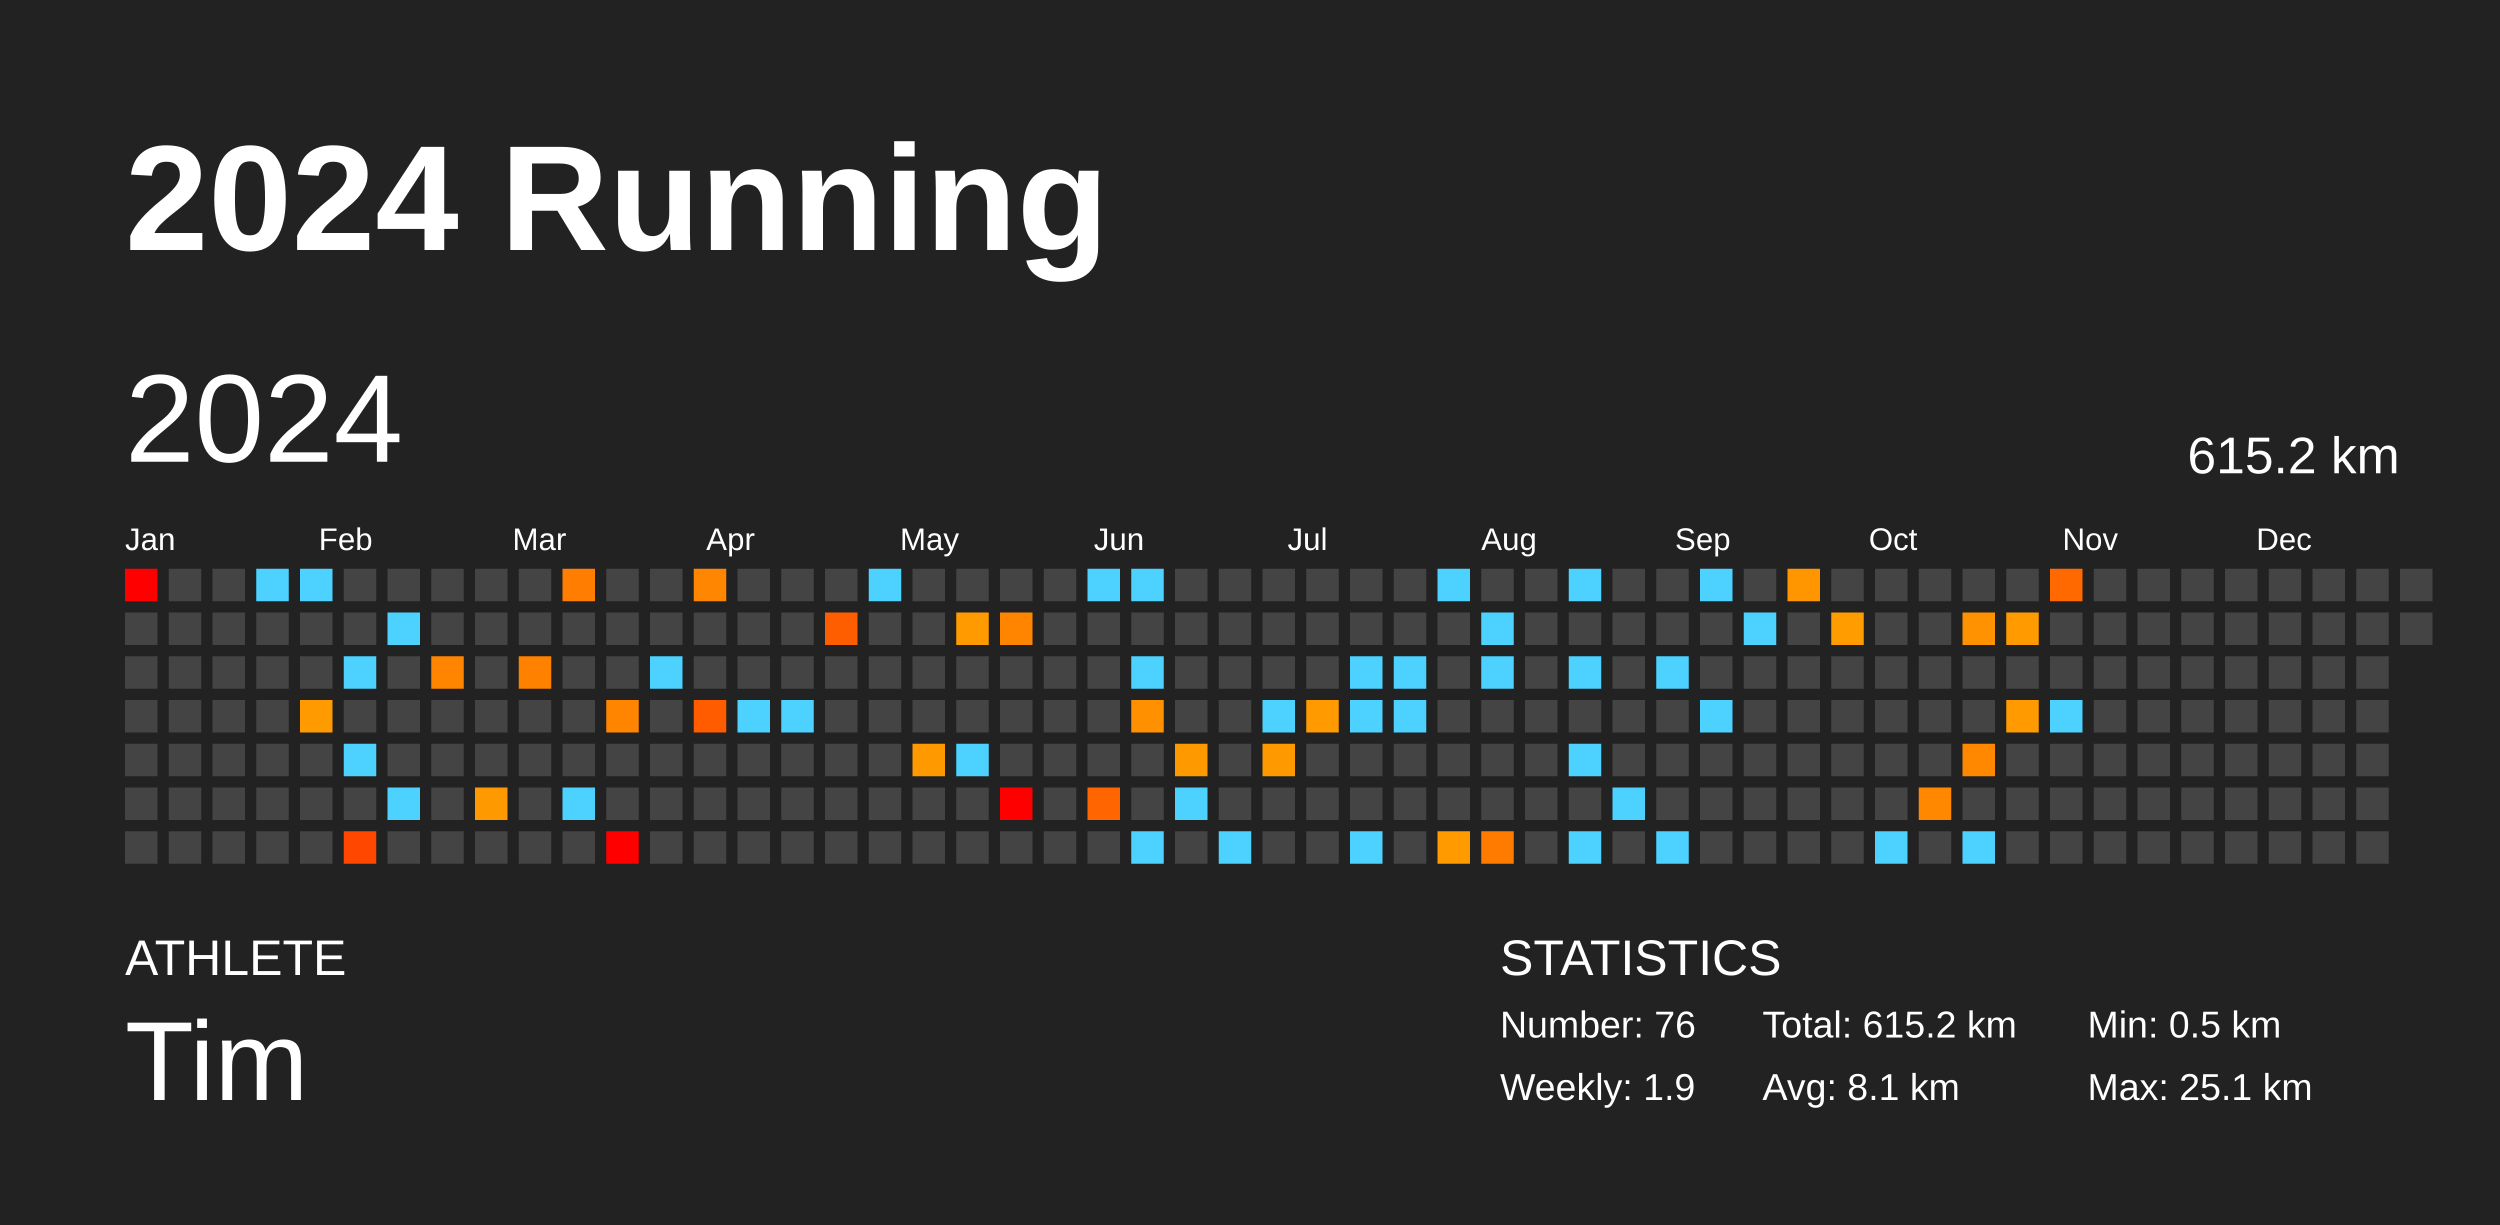
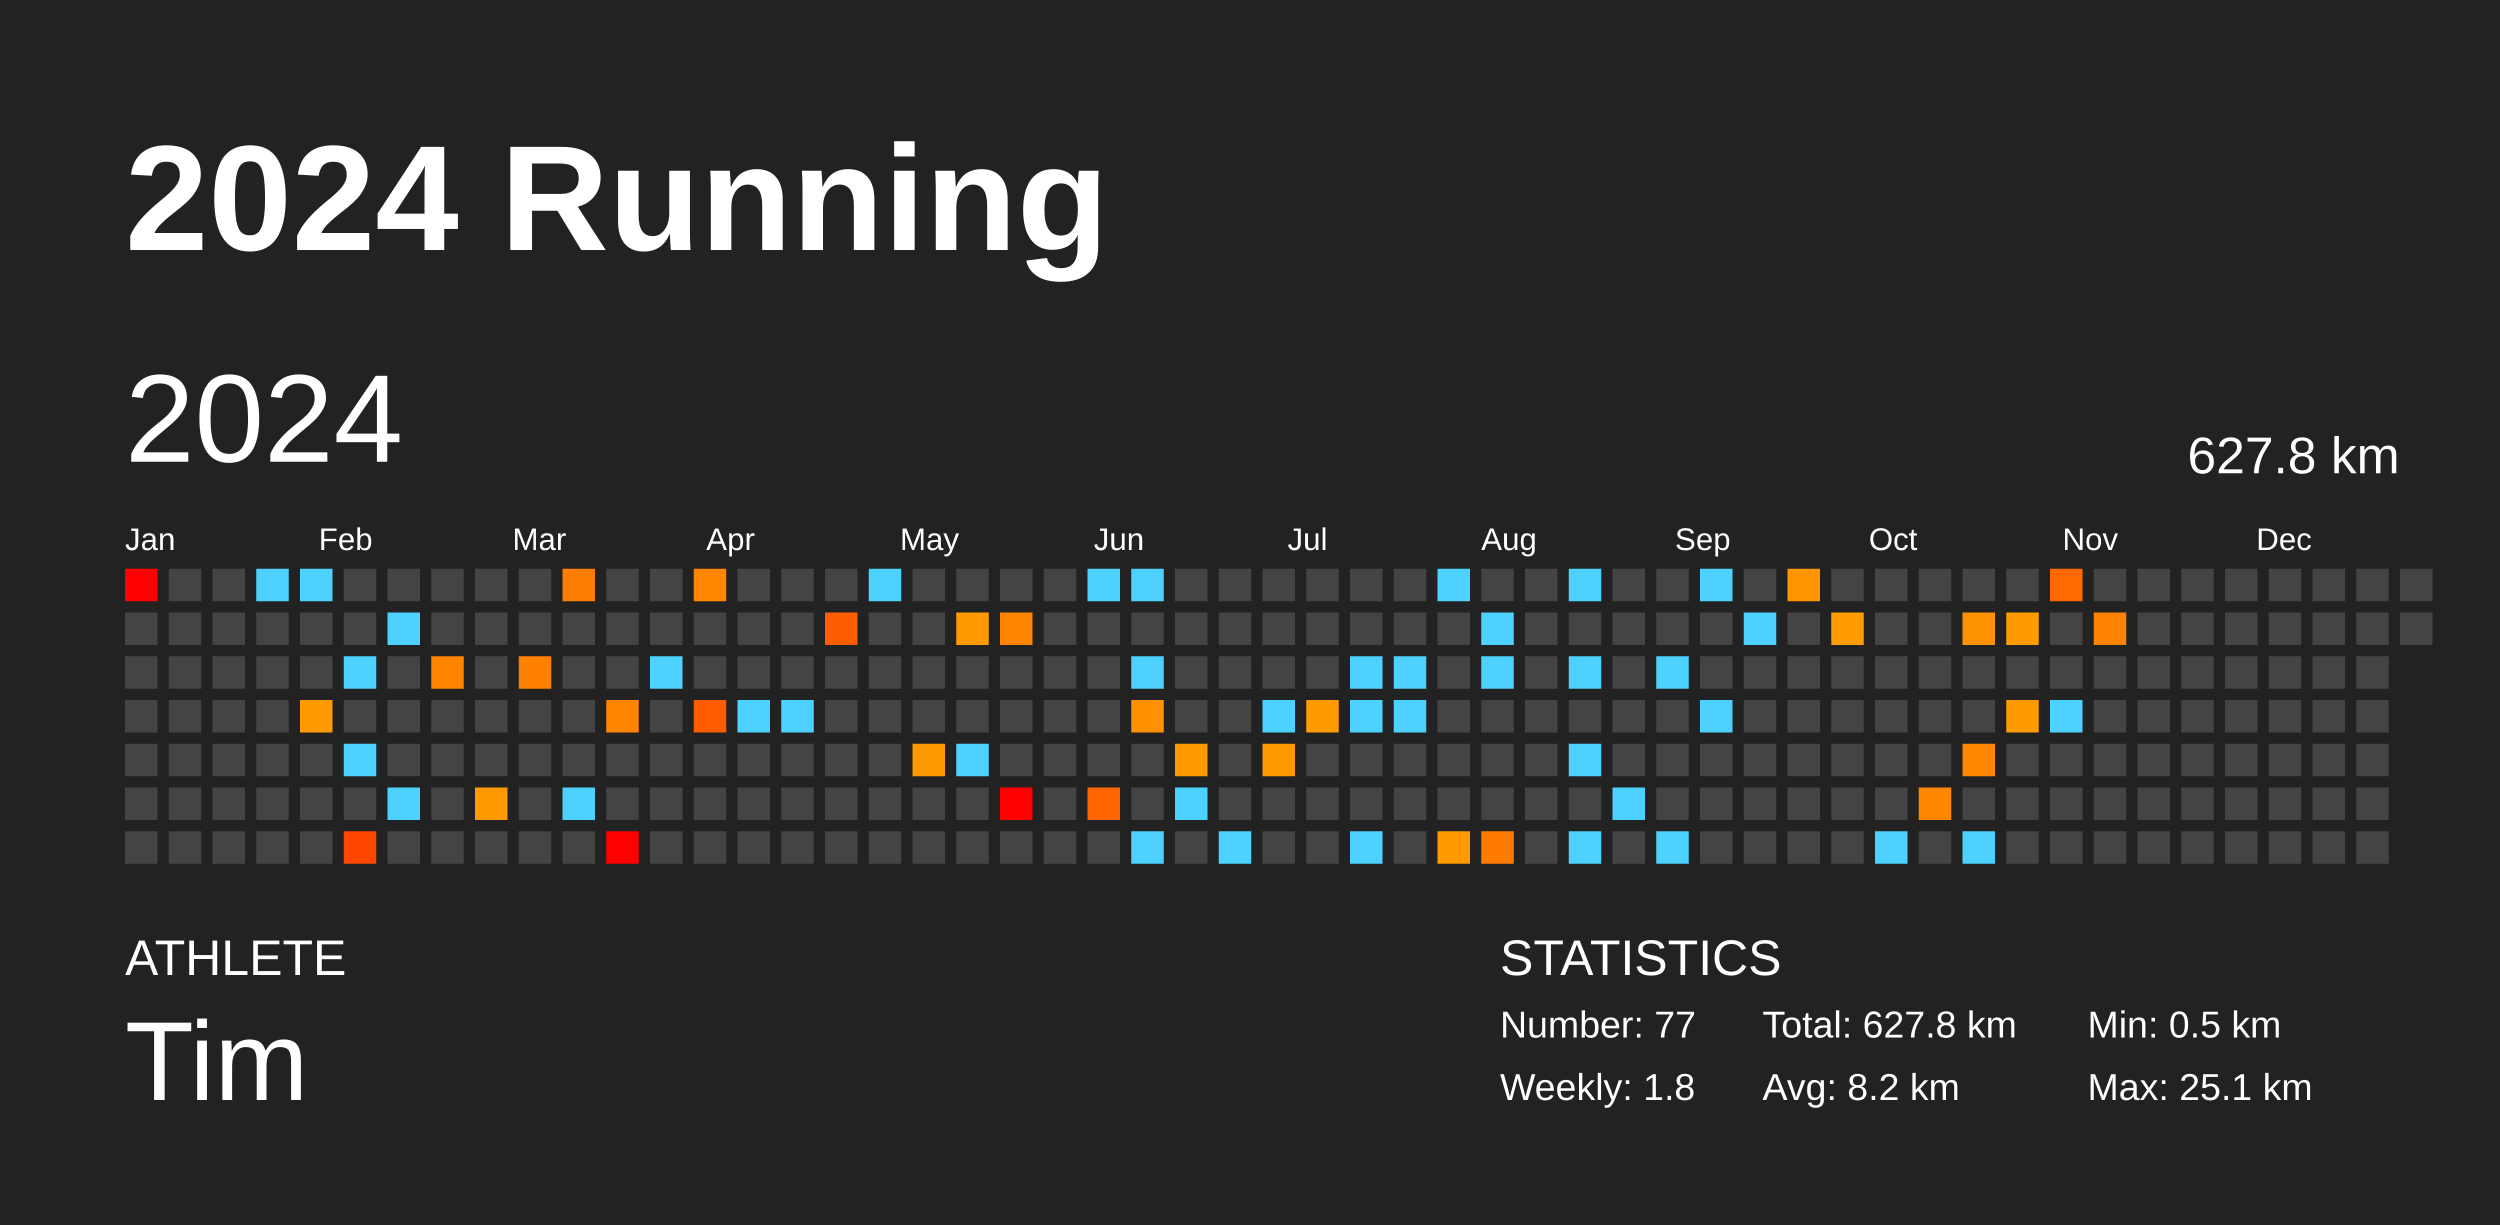
<svg xmlns="http://www.w3.org/2000/svg" baseProfile="full" height="98mm" version="1.1" viewBox="0,0,200,98" width="200mm">
  <defs />
  <rect fill="#222222" height="98" width="200" x="0" y="0" />
  <text fill="#FFFFFF" style="font-size:12px; font-family:Arial; font-weight:bold;" x="10" y="20">2024 Running</text>
  <text fill="#FFFFFF" style="font-size:4px; font-family:Arial" x="10" y="78">ATHLETE</text>
  <text fill="#FFFFFF" style="font-size:9px; font-family:Arial" x="10" y="88">Tim</text>
  <text fill="#FFFFFF" style="font-size:4px; font-family:Arial" x="120" y="78">STATISTICS</text>
-   <text fill="#FFFFFF" style="font-size:3px; font-family:Arial" x="120" y="83">Number: 76</text>
-   <text fill="#FFFFFF" style="font-size:3px; font-family:Arial" x="120" y="88">Weekly: 1.9</text>
-   <text fill="#FFFFFF" style="font-size:3px; font-family:Arial" x="141" y="83">Total: 615.2 km</text>
-   <text fill="#FFFFFF" style="font-size:3px; font-family:Arial" x="141" y="88">Avg: 8.1 km</text>
+   <text fill="#FFFFFF" style="font-size:3px; font-family:Arial" x="120" y="83">Number: 77</text>
+   <text fill="#FFFFFF" style="font-size:3px; font-family:Arial" x="120" y="88">Weekly: 1.8</text>
+   <text fill="#FFFFFF" style="font-size:3px; font-family:Arial" x="141" y="83">Total: 627.8 km</text>
+   <text fill="#FFFFFF" style="font-size:3px; font-family:Arial" x="141" y="88">Avg: 8.2 km</text>
  <text fill="#FFFFFF" style="font-size:3px; font-family:Arial" x="167" y="83">Min: 0.5 km</text>
  <text fill="#FFFFFF" style="font-size:3px; font-family:Arial" x="167" y="88">Max: 25.1 km</text>
  <text dominant-baseline="hanging" fill="#FFFFFF" style="font-size:10.0px; font-family:Arial;" x="10" y="30">2024</text>
-   <text dominant-baseline="hanging" fill="#FFFFFF" style="font-size:4.125px; font-family:Arial;" x="175" y="35">615.2 km</text>
+   <text dominant-baseline="hanging" fill="#FFFFFF" style="font-size:4.125px; font-family:Arial;" x="175" y="35">627.8 km</text>
  <text fill="#FFFFFF" style="font-size:2.5px; font-family:Arial" x="10.0" y="44">Jan</text>
  <text fill="#FFFFFF" style="font-size:2.5px; font-family:Arial" x="25.5" y="44">Feb</text>
  <text fill="#FFFFFF" style="font-size:2.5px; font-family:Arial" x="41.0" y="44">Mar</text>
  <text fill="#FFFFFF" style="font-size:2.5px; font-family:Arial" x="56.5" y="44">Apr</text>
  <text fill="#FFFFFF" style="font-size:2.5px; font-family:Arial" x="72.0" y="44">May</text>
  <text fill="#FFFFFF" style="font-size:2.5px; font-family:Arial" x="87.5" y="44">Jun</text>
  <text fill="#FFFFFF" style="font-size:2.5px; font-family:Arial" x="103.0" y="44">Jul</text>
  <text fill="#FFFFFF" style="font-size:2.5px; font-family:Arial" x="118.5" y="44">Aug</text>
  <text fill="#FFFFFF" style="font-size:2.5px; font-family:Arial" x="134.0" y="44">Sep</text>
  <text fill="#FFFFFF" style="font-size:2.5px; font-family:Arial" x="149.5" y="44">Oct</text>
  <text fill="#FFFFFF" style="font-size:2.5px; font-family:Arial" x="165.0" y="44">Nov</text>
  <text fill="#FFFFFF" style="font-size:2.5px; font-family:Arial" x="180.5" y="44">Dec</text>
  <rect fill="red" height="2.6" width="2.6" x="10.0" y="45.5" />
  <rect fill="#444444" height="2.6" width="2.6" x="10.0" y="49.0" />
  <rect fill="#444444" height="2.6" width="2.6" x="10.0" y="52.5" />
  <rect fill="#444444" height="2.6" width="2.6" x="10.0" y="56.0" />
  <rect fill="#444444" height="2.6" width="2.6" x="10.0" y="59.5" />
  <rect fill="#444444" height="2.6" width="2.6" x="10.0" y="63.0" />
  <rect fill="#444444" height="2.6" width="2.6" x="10.0" y="66.5" />
  <rect fill="#444444" height="2.6" width="2.6" x="13.5" y="45.5" />
  <rect fill="#444444" height="2.6" width="2.6" x="13.5" y="49.0" />
  <rect fill="#444444" height="2.6" width="2.6" x="13.5" y="52.5" />
  <rect fill="#444444" height="2.6" width="2.6" x="13.5" y="56.0" />
  <rect fill="#444444" height="2.6" width="2.6" x="13.5" y="59.5" />
  <rect fill="#444444" height="2.6" width="2.6" x="13.5" y="63.0" />
  <rect fill="#444444" height="2.6" width="2.6" x="13.5" y="66.5" />
  <rect fill="#444444" height="2.6" width="2.6" x="17.0" y="45.5" />
  <rect fill="#444444" height="2.6" width="2.6" x="17.0" y="49.0" />
  <rect fill="#444444" height="2.6" width="2.6" x="17.0" y="52.5" />
  <rect fill="#444444" height="2.6" width="2.6" x="17.0" y="56.0" />
  <rect fill="#444444" height="2.6" width="2.6" x="17.0" y="59.5" />
  <rect fill="#444444" height="2.6" width="2.6" x="17.0" y="63.0" />
  <rect fill="#444444" height="2.6" width="2.6" x="17.0" y="66.5" />
  <rect fill="#4dd2ff" height="2.6" width="2.6" x="20.5" y="45.5" />
  <rect fill="#444444" height="2.6" width="2.6" x="20.5" y="49.0" />
  <rect fill="#444444" height="2.6" width="2.6" x="20.5" y="52.5" />
  <rect fill="#444444" height="2.6" width="2.6" x="20.5" y="56.0" />
  <rect fill="#444444" height="2.6" width="2.6" x="20.5" y="59.5" />
  <rect fill="#444444" height="2.6" width="2.6" x="20.5" y="63.0" />
  <rect fill="#444444" height="2.6" width="2.6" x="20.5" y="66.5" />
  <rect fill="#4dd2ff" height="2.6" width="2.6" x="24.0" y="45.5" />
  <rect fill="#444444" height="2.6" width="2.6" x="24.0" y="49.0" />
  <rect fill="#444444" height="2.6" width="2.6" x="24.0" y="52.5" />
  <rect fill="#ff9b00" height="2.6" width="2.6" x="24.0" y="56.0" />
  <rect fill="#444444" height="2.6" width="2.6" x="24.0" y="59.5" />
  <rect fill="#444444" height="2.6" width="2.6" x="24.0" y="63.0" />
  <rect fill="#444444" height="2.6" width="2.6" x="24.0" y="66.5" />
  <rect fill="#444444" height="2.6" width="2.6" x="27.5" y="45.5" />
  <rect fill="#444444" height="2.6" width="2.6" x="27.5" y="49.0" />
  <rect fill="#4dd2ff" height="2.6" width="2.6" x="27.5" y="52.5" />
  <rect fill="#444444" height="2.6" width="2.6" x="27.5" y="56.0" />
  <rect fill="#4dd2ff" height="2.6" width="2.6" x="27.5" y="59.5" />
  <rect fill="#444444" height="2.6" width="2.6" x="27.5" y="63.0" />
  <rect fill="#ff4700" height="2.6" width="2.6" x="27.5" y="66.5" />
  <rect fill="#444444" height="2.6" width="2.6" x="31.0" y="45.5" />
  <rect fill="#4dd2ff" height="2.6" width="2.6" x="31.0" y="49.0" />
  <rect fill="#444444" height="2.6" width="2.6" x="31.0" y="52.5" />
  <rect fill="#444444" height="2.6" width="2.6" x="31.0" y="56.0" />
  <rect fill="#444444" height="2.6" width="2.6" x="31.0" y="59.5" />
  <rect fill="#4dd2ff" height="2.6" width="2.6" x="31.0" y="63.0" />
  <rect fill="#444444" height="2.6" width="2.6" x="31.0" y="66.5" />
  <rect fill="#444444" height="2.6" width="2.6" x="34.5" y="45.5" />
  <rect fill="#444444" height="2.6" width="2.6" x="34.5" y="49.0" />
  <rect fill="#ff8500" height="2.6" width="2.6" x="34.5" y="52.5" />
  <rect fill="#444444" height="2.6" width="2.6" x="34.5" y="56.0" />
  <rect fill="#444444" height="2.6" width="2.6" x="34.5" y="59.5" />
  <rect fill="#444444" height="2.6" width="2.6" x="34.5" y="63.0" />
  <rect fill="#444444" height="2.6" width="2.6" x="34.5" y="66.5" />
  <rect fill="#444444" height="2.6" width="2.6" x="38.0" y="45.5" />
  <rect fill="#444444" height="2.6" width="2.6" x="38.0" y="49.0" />
  <rect fill="#444444" height="2.6" width="2.6" x="38.0" y="52.5" />
  <rect fill="#444444" height="2.6" width="2.6" x="38.0" y="56.0" />
  <rect fill="#444444" height="2.6" width="2.6" x="38.0" y="59.5" />
  <rect fill="#ff9900" height="2.6" width="2.6" x="38.0" y="63.0" />
  <rect fill="#444444" height="2.6" width="2.6" x="38.0" y="66.5" />
  <rect fill="#444444" height="2.6" width="2.6" x="41.5" y="45.5" />
  <rect fill="#444444" height="2.6" width="2.6" x="41.5" y="49.0" />
  <rect fill="#ff8100" height="2.6" width="2.6" x="41.5" y="52.5" />
  <rect fill="#444444" height="2.6" width="2.6" x="41.5" y="56.0" />
  <rect fill="#444444" height="2.6" width="2.6" x="41.5" y="59.5" />
  <rect fill="#444444" height="2.6" width="2.6" x="41.5" y="63.0" />
  <rect fill="#444444" height="2.6" width="2.6" x="41.5" y="66.5" />
  <rect fill="#ff7d00" height="2.6" width="2.6" x="45.0" y="45.5" />
  <rect fill="#444444" height="2.6" width="2.6" x="45.0" y="49.0" />
  <rect fill="#444444" height="2.6" width="2.6" x="45.0" y="52.5" />
  <rect fill="#444444" height="2.6" width="2.6" x="45.0" y="56.0" />
  <rect fill="#444444" height="2.6" width="2.6" x="45.0" y="59.5" />
  <rect fill="#4dd2ff" height="2.6" width="2.6" x="45.0" y="63.0" />
  <rect fill="#444444" height="2.6" width="2.6" x="45.0" y="66.5" />
  <rect fill="#444444" height="2.6" width="2.6" x="48.5" y="45.5" />
  <rect fill="#444444" height="2.6" width="2.6" x="48.5" y="49.0" />
  <rect fill="#444444" height="2.6" width="2.6" x="48.5" y="52.5" />
  <rect fill="#ff8400" height="2.6" width="2.6" x="48.5" y="56.0" />
  <rect fill="#444444" height="2.6" width="2.6" x="48.5" y="59.5" />
  <rect fill="#444444" height="2.6" width="2.6" x="48.5" y="63.0" />
  <rect fill="red" height="2.6" width="2.6" x="48.5" y="66.5" />
  <rect fill="#444444" height="2.6" width="2.6" x="52.0" y="45.5" />
  <rect fill="#444444" height="2.6" width="2.6" x="52.0" y="49.0" />
  <rect fill="#4dd2ff" height="2.6" width="2.6" x="52.0" y="52.5" />
  <rect fill="#444444" height="2.6" width="2.6" x="52.0" y="56.0" />
  <rect fill="#444444" height="2.6" width="2.6" x="52.0" y="59.5" />
  <rect fill="#444444" height="2.6" width="2.6" x="52.0" y="63.0" />
  <rect fill="#444444" height="2.6" width="2.6" x="52.0" y="66.5" />
  <rect fill="#ff8600" height="2.6" width="2.6" x="55.5" y="45.5" />
  <rect fill="#444444" height="2.6" width="2.6" x="55.5" y="49.0" />
  <rect fill="#444444" height="2.6" width="2.6" x="55.5" y="52.5" />
  <rect fill="#ff5c00" height="2.6" width="2.6" x="55.5" y="56.0" />
  <rect fill="#444444" height="2.6" width="2.6" x="55.5" y="59.5" />
  <rect fill="#444444" height="2.6" width="2.6" x="55.5" y="63.0" />
  <rect fill="#444444" height="2.6" width="2.6" x="55.5" y="66.5" />
  <rect fill="#444444" height="2.6" width="2.6" x="59.0" y="45.5" />
  <rect fill="#444444" height="2.6" width="2.6" x="59.0" y="49.0" />
  <rect fill="#444444" height="2.6" width="2.6" x="59.0" y="52.5" />
  <rect fill="#4dd2ff" height="2.6" width="2.6" x="59.0" y="56.0" />
  <rect fill="#444444" height="2.6" width="2.6" x="59.0" y="59.5" />
  <rect fill="#444444" height="2.6" width="2.6" x="59.0" y="63.0" />
  <rect fill="#444444" height="2.6" width="2.6" x="59.0" y="66.5" />
  <rect fill="#444444" height="2.6" width="2.6" x="62.5" y="45.5" />
  <rect fill="#444444" height="2.6" width="2.6" x="62.5" y="49.0" />
  <rect fill="#444444" height="2.6" width="2.6" x="62.5" y="52.5" />
  <rect fill="#4dd2ff" height="2.6" width="2.6" x="62.5" y="56.0" />
  <rect fill="#444444" height="2.6" width="2.6" x="62.5" y="59.5" />
  <rect fill="#444444" height="2.6" width="2.6" x="62.5" y="63.0" />
  <rect fill="#444444" height="2.6" width="2.6" x="62.5" y="66.5" />
  <rect fill="#444444" height="2.6" width="2.6" x="66.0" y="45.5" />
  <rect fill="#ff5e00" height="2.6" width="2.6" x="66.0" y="49.0" />
  <rect fill="#444444" height="2.6" width="2.6" x="66.0" y="52.5" />
  <rect fill="#444444" height="2.6" width="2.6" x="66.0" y="56.0" />
  <rect fill="#444444" height="2.6" width="2.6" x="66.0" y="59.5" />
  <rect fill="#444444" height="2.6" width="2.6" x="66.0" y="63.0" />
  <rect fill="#444444" height="2.6" width="2.6" x="66.0" y="66.5" />
  <rect fill="#4dd2ff" height="2.6" width="2.6" x="69.5" y="45.5" />
  <rect fill="#444444" height="2.6" width="2.6" x="69.5" y="49.0" />
  <rect fill="#444444" height="2.6" width="2.6" x="69.5" y="52.5" />
  <rect fill="#444444" height="2.6" width="2.6" x="69.5" y="56.0" />
  <rect fill="#444444" height="2.6" width="2.6" x="69.5" y="59.5" />
  <rect fill="#444444" height="2.6" width="2.6" x="69.5" y="63.0" />
  <rect fill="#444444" height="2.6" width="2.6" x="69.5" y="66.5" />
  <rect fill="#444444" height="2.6" width="2.6" x="73.0" y="45.5" />
  <rect fill="#444444" height="2.6" width="2.6" x="73.0" y="49.0" />
  <rect fill="#444444" height="2.6" width="2.6" x="73.0" y="52.5" />
  <rect fill="#444444" height="2.6" width="2.6" x="73.0" y="56.0" />
  <rect fill="#ff9900" height="2.6" width="2.6" x="73.0" y="59.5" />
  <rect fill="#444444" height="2.6" width="2.6" x="73.0" y="63.0" />
  <rect fill="#444444" height="2.6" width="2.6" x="73.0" y="66.5" />
  <rect fill="#444444" height="2.6" width="2.6" x="76.5" y="45.5" />
  <rect fill="#ff9b00" height="2.6" width="2.6" x="76.5" y="49.0" />
  <rect fill="#444444" height="2.6" width="2.6" x="76.5" y="52.5" />
  <rect fill="#444444" height="2.6" width="2.6" x="76.5" y="56.0" />
  <rect fill="#4dd2ff" height="2.6" width="2.6" x="76.5" y="59.5" />
  <rect fill="#444444" height="2.6" width="2.6" x="76.5" y="63.0" />
  <rect fill="#444444" height="2.6" width="2.6" x="76.5" y="66.5" />
  <rect fill="#444444" height="2.6" width="2.6" x="80.0" y="45.5" />
  <rect fill="#ff8500" height="2.6" width="2.6" x="80.0" y="49.0" />
  <rect fill="#444444" height="2.6" width="2.6" x="80.0" y="52.5" />
  <rect fill="#444444" height="2.6" width="2.6" x="80.0" y="56.0" />
  <rect fill="#444444" height="2.6" width="2.6" x="80.0" y="59.5" />
  <rect fill="red" height="2.6" width="2.6" x="80.0" y="63.0" />
  <rect fill="#444444" height="2.6" width="2.6" x="80.0" y="66.5" />
  <rect fill="#444444" height="2.6" width="2.6" x="83.5" y="45.5" />
  <rect fill="#444444" height="2.6" width="2.6" x="83.5" y="49.0" />
  <rect fill="#444444" height="2.6" width="2.6" x="83.5" y="52.5" />
  <rect fill="#444444" height="2.6" width="2.6" x="83.5" y="56.0" />
  <rect fill="#444444" height="2.6" width="2.6" x="83.5" y="59.5" />
  <rect fill="#444444" height="2.6" width="2.6" x="83.5" y="63.0" />
  <rect fill="#444444" height="2.6" width="2.6" x="83.5" y="66.5" />
  <rect fill="#4dd2ff" height="2.6" width="2.6" x="87.0" y="45.5" />
  <rect fill="#444444" height="2.6" width="2.6" x="87.0" y="49.0" />
  <rect fill="#444444" height="2.6" width="2.6" x="87.0" y="52.5" />
  <rect fill="#444444" height="2.6" width="2.6" x="87.0" y="56.0" />
  <rect fill="#444444" height="2.6" width="2.6" x="87.0" y="59.5" />
  <rect fill="#ff6500" height="2.6" width="2.6" x="87.0" y="63.0" />
  <rect fill="#444444" height="2.6" width="2.6" x="87.0" y="66.5" />
  <rect fill="#4dd2ff" height="2.6" width="2.6" x="90.5" y="45.5" />
  <rect fill="#444444" height="2.6" width="2.6" x="90.5" y="49.0" />
  <rect fill="#4dd2ff" height="2.6" width="2.6" x="90.5" y="52.5" />
  <rect fill="#ff9000" height="2.6" width="2.6" x="90.5" y="56.0" />
  <rect fill="#444444" height="2.6" width="2.6" x="90.5" y="59.5" />
  <rect fill="#444444" height="2.6" width="2.6" x="90.5" y="63.0" />
  <rect fill="#4dd2ff" height="2.6" width="2.6" x="90.5" y="66.5" />
  <rect fill="#444444" height="2.6" width="2.6" x="94.0" y="45.5" />
  <rect fill="#444444" height="2.6" width="2.6" x="94.0" y="49.0" />
  <rect fill="#444444" height="2.6" width="2.6" x="94.0" y="52.5" />
  <rect fill="#444444" height="2.6" width="2.6" x="94.0" y="56.0" />
  <rect fill="#ff9900" height="2.6" width="2.6" x="94.0" y="59.5" />
  <rect fill="#4dd2ff" height="2.6" width="2.6" x="94.0" y="63.0" />
  <rect fill="#444444" height="2.6" width="2.6" x="94.0" y="66.5" />
  <rect fill="#444444" height="2.6" width="2.6" x="97.5" y="45.5" />
  <rect fill="#444444" height="2.6" width="2.6" x="97.5" y="49.0" />
  <rect fill="#444444" height="2.6" width="2.6" x="97.5" y="52.5" />
  <rect fill="#444444" height="2.6" width="2.6" x="97.5" y="56.0" />
  <rect fill="#444444" height="2.6" width="2.6" x="97.5" y="59.5" />
  <rect fill="#444444" height="2.6" width="2.6" x="97.5" y="63.0" />
  <rect fill="#4dd2ff" height="2.6" width="2.6" x="97.5" y="66.5" />
  <rect fill="#444444" height="2.6" width="2.6" x="101.0" y="45.5" />
  <rect fill="#444444" height="2.6" width="2.6" x="101.0" y="49.0" />
  <rect fill="#444444" height="2.6" width="2.6" x="101.0" y="52.5" />
  <rect fill="#4dd2ff" height="2.6" width="2.6" x="101.0" y="56.0" />
  <rect fill="#ff9900" height="2.6" width="2.6" x="101.0" y="59.5" />
  <rect fill="#444444" height="2.6" width="2.6" x="101.0" y="63.0" />
  <rect fill="#444444" height="2.6" width="2.6" x="101.0" y="66.5" />
  <rect fill="#444444" height="2.6" width="2.6" x="104.5" y="45.5" />
  <rect fill="#444444" height="2.6" width="2.6" x="104.5" y="49.0" />
  <rect fill="#444444" height="2.6" width="2.6" x="104.5" y="52.5" />
  <rect fill="#ff9a00" height="2.6" width="2.6" x="104.5" y="56.0" />
  <rect fill="#444444" height="2.6" width="2.6" x="104.5" y="59.5" />
  <rect fill="#444444" height="2.6" width="2.6" x="104.5" y="63.0" />
  <rect fill="#444444" height="2.6" width="2.6" x="104.5" y="66.5" />
  <rect fill="#444444" height="2.6" width="2.6" x="108.0" y="45.5" />
  <rect fill="#444444" height="2.6" width="2.6" x="108.0" y="49.0" />
  <rect fill="#4dd2ff" height="2.6" width="2.6" x="108.0" y="52.5" />
  <rect fill="#4dd2ff" height="2.6" width="2.6" x="108.0" y="56.0" />
  <rect fill="#444444" height="2.6" width="2.6" x="108.0" y="59.5" />
  <rect fill="#444444" height="2.6" width="2.6" x="108.0" y="63.0" />
  <rect fill="#4dd2ff" height="2.6" width="2.6" x="108.0" y="66.5" />
  <rect fill="#444444" height="2.6" width="2.6" x="111.5" y="45.5" />
  <rect fill="#444444" height="2.6" width="2.6" x="111.5" y="49.0" />
  <rect fill="#4dd2ff" height="2.6" width="2.6" x="111.5" y="52.5" />
  <rect fill="#4dd2ff" height="2.6" width="2.6" x="111.5" y="56.0" />
  <rect fill="#444444" height="2.6" width="2.6" x="111.5" y="59.5" />
  <rect fill="#444444" height="2.6" width="2.6" x="111.5" y="63.0" />
  <rect fill="#444444" height="2.6" width="2.6" x="111.5" y="66.5" />
  <rect fill="#4dd2ff" height="2.6" width="2.6" x="115.0" y="45.5" />
  <rect fill="#444444" height="2.6" width="2.6" x="115.0" y="49.0" />
  <rect fill="#444444" height="2.6" width="2.6" x="115.0" y="52.5" />
  <rect fill="#444444" height="2.6" width="2.6" x="115.0" y="56.0" />
  <rect fill="#444444" height="2.6" width="2.6" x="115.0" y="59.5" />
  <rect fill="#444444" height="2.6" width="2.6" x="115.0" y="63.0" />
  <rect fill="#ff9a00" height="2.6" width="2.6" x="115.0" y="66.5" />
  <rect fill="#444444" height="2.6" width="2.6" x="118.5" y="45.5" />
  <rect fill="#4dd2ff" height="2.6" width="2.6" x="118.5" y="49.0" />
  <rect fill="#4dd2ff" height="2.6" width="2.6" x="118.5" y="52.5" />
  <rect fill="#444444" height="2.6" width="2.6" x="118.5" y="56.0" />
  <rect fill="#444444" height="2.6" width="2.6" x="118.5" y="59.5" />
  <rect fill="#444444" height="2.6" width="2.6" x="118.5" y="63.0" />
  <rect fill="#ff7b00" height="2.6" width="2.6" x="118.5" y="66.5" />
  <rect fill="#444444" height="2.6" width="2.6" x="122.0" y="45.5" />
  <rect fill="#444444" height="2.6" width="2.6" x="122.0" y="49.0" />
  <rect fill="#444444" height="2.6" width="2.6" x="122.0" y="52.5" />
  <rect fill="#444444" height="2.6" width="2.6" x="122.0" y="56.0" />
  <rect fill="#444444" height="2.6" width="2.6" x="122.0" y="59.5" />
  <rect fill="#444444" height="2.6" width="2.6" x="122.0" y="63.0" />
  <rect fill="#444444" height="2.6" width="2.6" x="122.0" y="66.5" />
  <rect fill="#4dd2ff" height="2.6" width="2.6" x="125.5" y="45.5" />
  <rect fill="#444444" height="2.6" width="2.6" x="125.5" y="49.0" />
  <rect fill="#4dd2ff" height="2.6" width="2.6" x="125.5" y="52.5" />
  <rect fill="#444444" height="2.6" width="2.6" x="125.5" y="56.0" />
  <rect fill="#4dd2ff" height="2.6" width="2.6" x="125.5" y="59.5" />
  <rect fill="#444444" height="2.6" width="2.6" x="125.5" y="63.0" />
  <rect fill="#4dd2ff" height="2.6" width="2.6" x="125.5" y="66.5" />
  <rect fill="#444444" height="2.6" width="2.6" x="129.0" y="45.5" />
  <rect fill="#444444" height="2.6" width="2.6" x="129.0" y="49.0" />
  <rect fill="#444444" height="2.6" width="2.6" x="129.0" y="52.5" />
  <rect fill="#444444" height="2.6" width="2.6" x="129.0" y="56.0" />
  <rect fill="#444444" height="2.6" width="2.6" x="129.0" y="59.5" />
  <rect fill="#4dd2ff" height="2.6" width="2.6" x="129.0" y="63.0" />
  <rect fill="#444444" height="2.6" width="2.6" x="129.0" y="66.5" />
  <rect fill="#444444" height="2.6" width="2.6" x="132.5" y="45.5" />
  <rect fill="#444444" height="2.6" width="2.6" x="132.5" y="49.0" />
  <rect fill="#4dd2ff" height="2.6" width="2.6" x="132.5" y="52.5" />
  <rect fill="#444444" height="2.6" width="2.6" x="132.5" y="56.0" />
  <rect fill="#444444" height="2.6" width="2.6" x="132.5" y="59.5" />
  <rect fill="#444444" height="2.6" width="2.6" x="132.5" y="63.0" />
  <rect fill="#4dd2ff" height="2.6" width="2.6" x="132.5" y="66.5" />
  <rect fill="#4dd2ff" height="2.6" width="2.6" x="136.0" y="45.5" />
  <rect fill="#444444" height="2.6" width="2.6" x="136.0" y="49.0" />
  <rect fill="#444444" height="2.6" width="2.6" x="136.0" y="52.5" />
  <rect fill="#4dd2ff" height="2.6" width="2.6" x="136.0" y="56.0" />
  <rect fill="#444444" height="2.6" width="2.6" x="136.0" y="59.5" />
  <rect fill="#444444" height="2.6" width="2.6" x="136.0" y="63.0" />
  <rect fill="#444444" height="2.6" width="2.6" x="136.0" y="66.5" />
  <rect fill="#444444" height="2.6" width="2.6" x="139.5" y="45.5" />
  <rect fill="#4dd2ff" height="2.6" width="2.6" x="139.5" y="49.0" />
  <rect fill="#444444" height="2.6" width="2.6" x="139.5" y="52.5" />
  <rect fill="#444444" height="2.6" width="2.6" x="139.5" y="56.0" />
  <rect fill="#444444" height="2.6" width="2.6" x="139.5" y="59.5" />
  <rect fill="#444444" height="2.6" width="2.6" x="139.5" y="63.0" />
  <rect fill="#444444" height="2.6" width="2.6" x="139.5" y="66.5" />
  <rect fill="#ff9600" height="2.6" width="2.6" x="143.0" y="45.5" />
  <rect fill="#444444" height="2.6" width="2.6" x="143.0" y="49.0" />
  <rect fill="#444444" height="2.6" width="2.6" x="143.0" y="52.5" />
  <rect fill="#444444" height="2.6" width="2.6" x="143.0" y="56.0" />
  <rect fill="#444444" height="2.6" width="2.6" x="143.0" y="59.5" />
  <rect fill="#444444" height="2.6" width="2.6" x="143.0" y="63.0" />
  <rect fill="#444444" height="2.6" width="2.6" x="143.0" y="66.5" />
  <rect fill="#444444" height="2.6" width="2.6" x="146.5" y="45.5" />
  <rect fill="#ff9c00" height="2.6" width="2.6" x="146.5" y="49.0" />
  <rect fill="#444444" height="2.6" width="2.6" x="146.5" y="52.5" />
  <rect fill="#444444" height="2.6" width="2.6" x="146.5" y="56.0" />
  <rect fill="#444444" height="2.6" width="2.6" x="146.5" y="59.5" />
  <rect fill="#444444" height="2.6" width="2.6" x="146.5" y="63.0" />
  <rect fill="#444444" height="2.6" width="2.6" x="146.5" y="66.5" />
  <rect fill="#444444" height="2.6" width="2.6" x="150.0" y="45.5" />
  <rect fill="#444444" height="2.6" width="2.6" x="150.0" y="49.0" />
  <rect fill="#444444" height="2.6" width="2.6" x="150.0" y="52.5" />
  <rect fill="#444444" height="2.6" width="2.6" x="150.0" y="56.0" />
  <rect fill="#444444" height="2.6" width="2.6" x="150.0" y="59.5" />
  <rect fill="#444444" height="2.6" width="2.6" x="150.0" y="63.0" />
  <rect fill="#4dd2ff" height="2.6" width="2.6" x="150.0" y="66.5" />
  <rect fill="#444444" height="2.6" width="2.6" x="153.5" y="45.5" />
  <rect fill="#444444" height="2.6" width="2.6" x="153.5" y="49.0" />
  <rect fill="#444444" height="2.6" width="2.6" x="153.5" y="52.5" />
  <rect fill="#444444" height="2.6" width="2.6" x="153.5" y="56.0" />
  <rect fill="#444444" height="2.6" width="2.6" x="153.5" y="59.5" />
  <rect fill="#ff8800" height="2.6" width="2.6" x="153.5" y="63.0" />
  <rect fill="#444444" height="2.6" width="2.6" x="153.5" y="66.5" />
  <rect fill="#444444" height="2.6" width="2.6" x="157.0" y="45.5" />
  <rect fill="#ff9200" height="2.6" width="2.6" x="157.0" y="49.0" />
  <rect fill="#444444" height="2.6" width="2.6" x="157.0" y="52.5" />
  <rect fill="#444444" height="2.6" width="2.6" x="157.0" y="56.0" />
  <rect fill="#ff8800" height="2.6" width="2.6" x="157.0" y="59.5" />
  <rect fill="#444444" height="2.6" width="2.6" x="157.0" y="63.0" />
  <rect fill="#4dd2ff" height="2.6" width="2.6" x="157.0" y="66.5" />
  <rect fill="#444444" height="2.6" width="2.6" x="160.5" y="45.5" />
  <rect fill="#ff9b00" height="2.6" width="2.6" x="160.5" y="49.0" />
  <rect fill="#444444" height="2.6" width="2.6" x="160.5" y="52.5" />
  <rect fill="#ff9a00" height="2.6" width="2.6" x="160.5" y="56.0" />
  <rect fill="#444444" height="2.6" width="2.6" x="160.5" y="59.5" />
  <rect fill="#444444" height="2.6" width="2.6" x="160.5" y="63.0" />
  <rect fill="#444444" height="2.6" width="2.6" x="160.5" y="66.5" />
  <rect fill="#ff6900" height="2.6" width="2.6" x="164.0" y="45.5" />
  <rect fill="#444444" height="2.6" width="2.6" x="164.0" y="49.0" />
  <rect fill="#444444" height="2.6" width="2.6" x="164.0" y="52.5" />
  <rect fill="#4dd2ff" height="2.6" width="2.6" x="164.0" y="56.0" />
  <rect fill="#444444" height="2.6" width="2.6" x="164.0" y="59.5" />
  <rect fill="#444444" height="2.6" width="2.6" x="164.0" y="63.0" />
  <rect fill="#444444" height="2.6" width="2.6" x="164.0" y="66.5" />
  <rect fill="#444444" height="2.6" width="2.6" x="167.5" y="45.5" />
-   <rect fill="#444444" height="2.6" width="2.6" x="167.5" y="49.0" />
+   <rect fill="#ff8200" height="2.6" width="2.6" x="167.5" y="49.0" />
  <rect fill="#444444" height="2.6" width="2.6" x="167.5" y="52.5" />
  <rect fill="#444444" height="2.6" width="2.6" x="167.5" y="56.0" />
  <rect fill="#444444" height="2.6" width="2.6" x="167.5" y="59.5" />
  <rect fill="#444444" height="2.6" width="2.6" x="167.5" y="63.0" />
  <rect fill="#444444" height="2.6" width="2.6" x="167.5" y="66.5" />
  <rect fill="#444444" height="2.6" width="2.6" x="171.0" y="45.5" />
  <rect fill="#444444" height="2.6" width="2.6" x="171.0" y="49.0" />
  <rect fill="#444444" height="2.6" width="2.6" x="171.0" y="52.5" />
  <rect fill="#444444" height="2.6" width="2.6" x="171.0" y="56.0" />
  <rect fill="#444444" height="2.6" width="2.6" x="171.0" y="59.5" />
  <rect fill="#444444" height="2.6" width="2.6" x="171.0" y="63.0" />
  <rect fill="#444444" height="2.6" width="2.6" x="171.0" y="66.5" />
  <rect fill="#444444" height="2.6" width="2.6" x="174.5" y="45.5" />
  <rect fill="#444444" height="2.6" width="2.6" x="174.5" y="49.0" />
  <rect fill="#444444" height="2.6" width="2.6" x="174.5" y="52.5" />
  <rect fill="#444444" height="2.6" width="2.6" x="174.5" y="56.0" />
  <rect fill="#444444" height="2.6" width="2.6" x="174.5" y="59.5" />
  <rect fill="#444444" height="2.6" width="2.6" x="174.5" y="63.0" />
  <rect fill="#444444" height="2.6" width="2.6" x="174.5" y="66.5" />
  <rect fill="#444444" height="2.6" width="2.6" x="178.0" y="45.5" />
  <rect fill="#444444" height="2.6" width="2.6" x="178.0" y="49.0" />
  <rect fill="#444444" height="2.6" width="2.6" x="178.0" y="52.5" />
  <rect fill="#444444" height="2.6" width="2.6" x="178.0" y="56.0" />
  <rect fill="#444444" height="2.6" width="2.6" x="178.0" y="59.5" />
  <rect fill="#444444" height="2.6" width="2.6" x="178.0" y="63.0" />
  <rect fill="#444444" height="2.6" width="2.6" x="178.0" y="66.5" />
  <rect fill="#444444" height="2.6" width="2.6" x="181.5" y="45.5" />
  <rect fill="#444444" height="2.6" width="2.6" x="181.5" y="49.0" />
  <rect fill="#444444" height="2.6" width="2.6" x="181.5" y="52.5" />
  <rect fill="#444444" height="2.6" width="2.6" x="181.5" y="56.0" />
  <rect fill="#444444" height="2.6" width="2.6" x="181.5" y="59.5" />
  <rect fill="#444444" height="2.6" width="2.6" x="181.5" y="63.0" />
  <rect fill="#444444" height="2.6" width="2.6" x="181.5" y="66.5" />
  <rect fill="#444444" height="2.6" width="2.6" x="185.0" y="45.5" />
  <rect fill="#444444" height="2.6" width="2.6" x="185.0" y="49.0" />
  <rect fill="#444444" height="2.6" width="2.6" x="185.0" y="52.5" />
  <rect fill="#444444" height="2.6" width="2.6" x="185.0" y="56.0" />
  <rect fill="#444444" height="2.6" width="2.6" x="185.0" y="59.5" />
  <rect fill="#444444" height="2.6" width="2.6" x="185.0" y="63.0" />
  <rect fill="#444444" height="2.6" width="2.6" x="185.0" y="66.5" />
  <rect fill="#444444" height="2.6" width="2.6" x="188.5" y="45.5" />
  <rect fill="#444444" height="2.6" width="2.6" x="188.5" y="49.0" />
  <rect fill="#444444" height="2.6" width="2.6" x="188.5" y="52.5" />
  <rect fill="#444444" height="2.6" width="2.6" x="188.5" y="56.0" />
  <rect fill="#444444" height="2.6" width="2.6" x="188.5" y="59.5" />
  <rect fill="#444444" height="2.6" width="2.6" x="188.5" y="63.0" />
  <rect fill="#444444" height="2.6" width="2.6" x="188.5" y="66.5" />
  <rect fill="#444444" height="2.6" width="2.6" x="192.0" y="45.5" />
  <rect fill="#444444" height="2.6" width="2.6" x="192.0" y="49.0" />
</svg>
